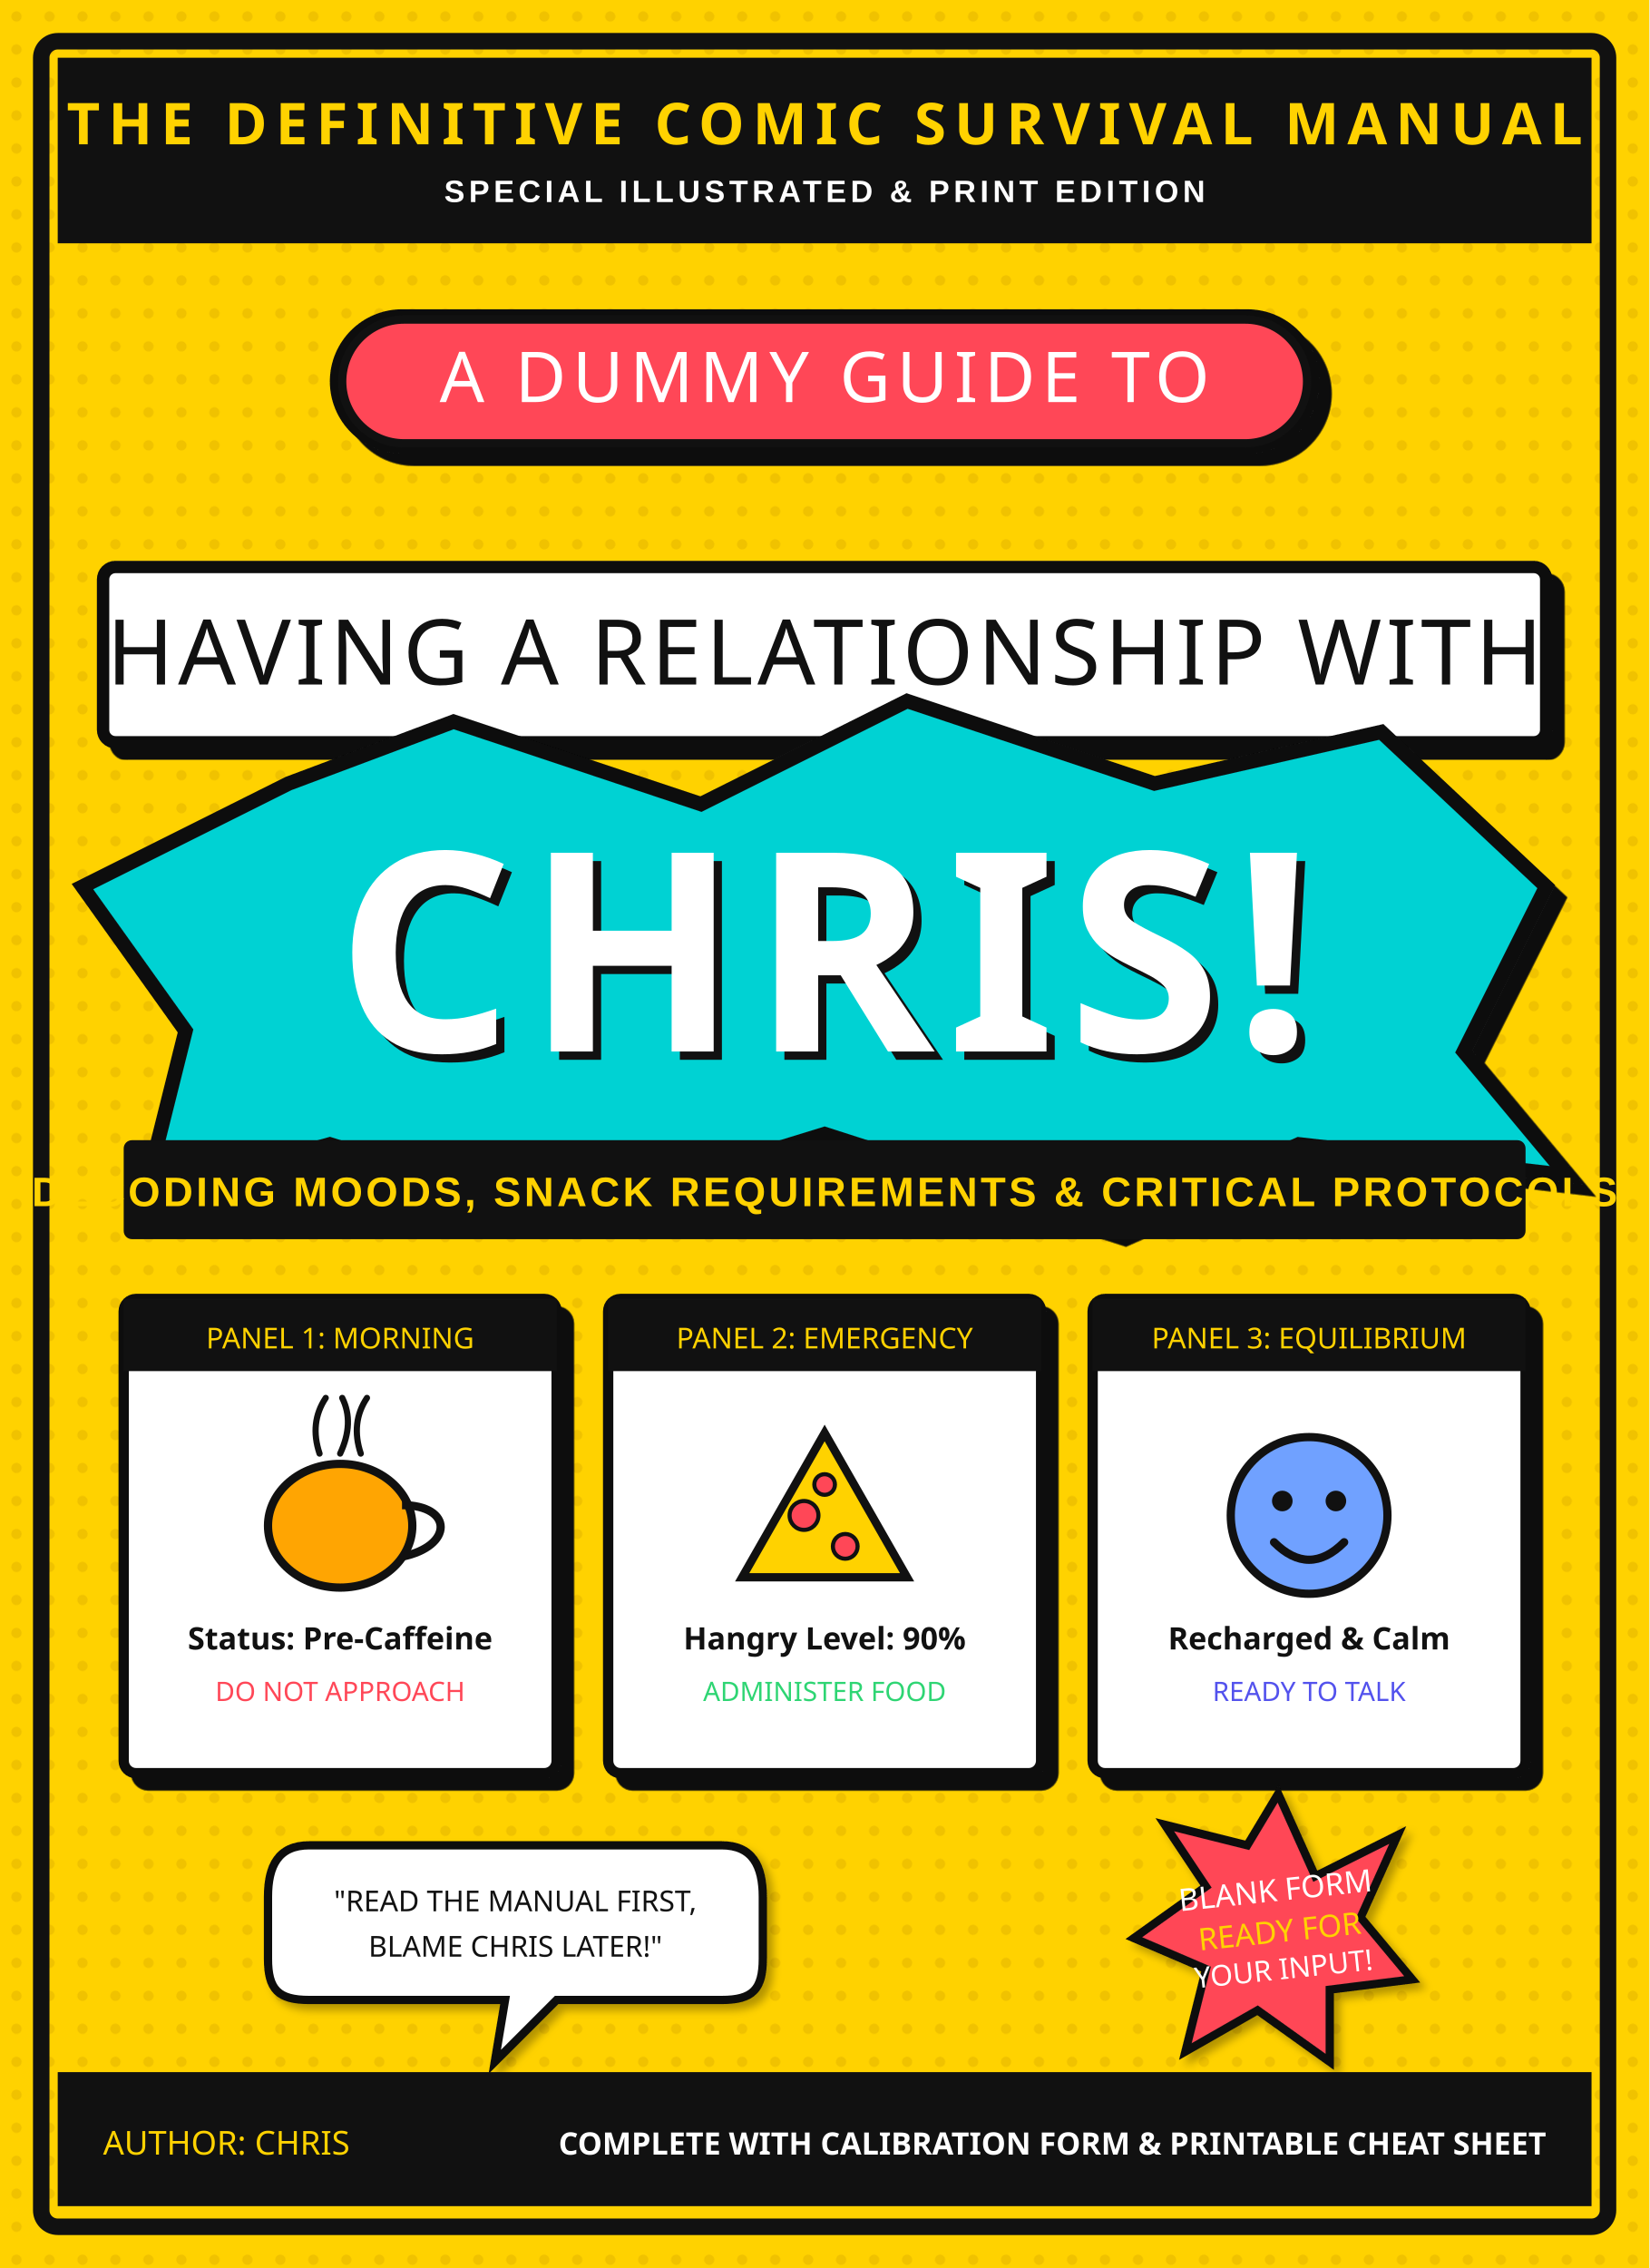
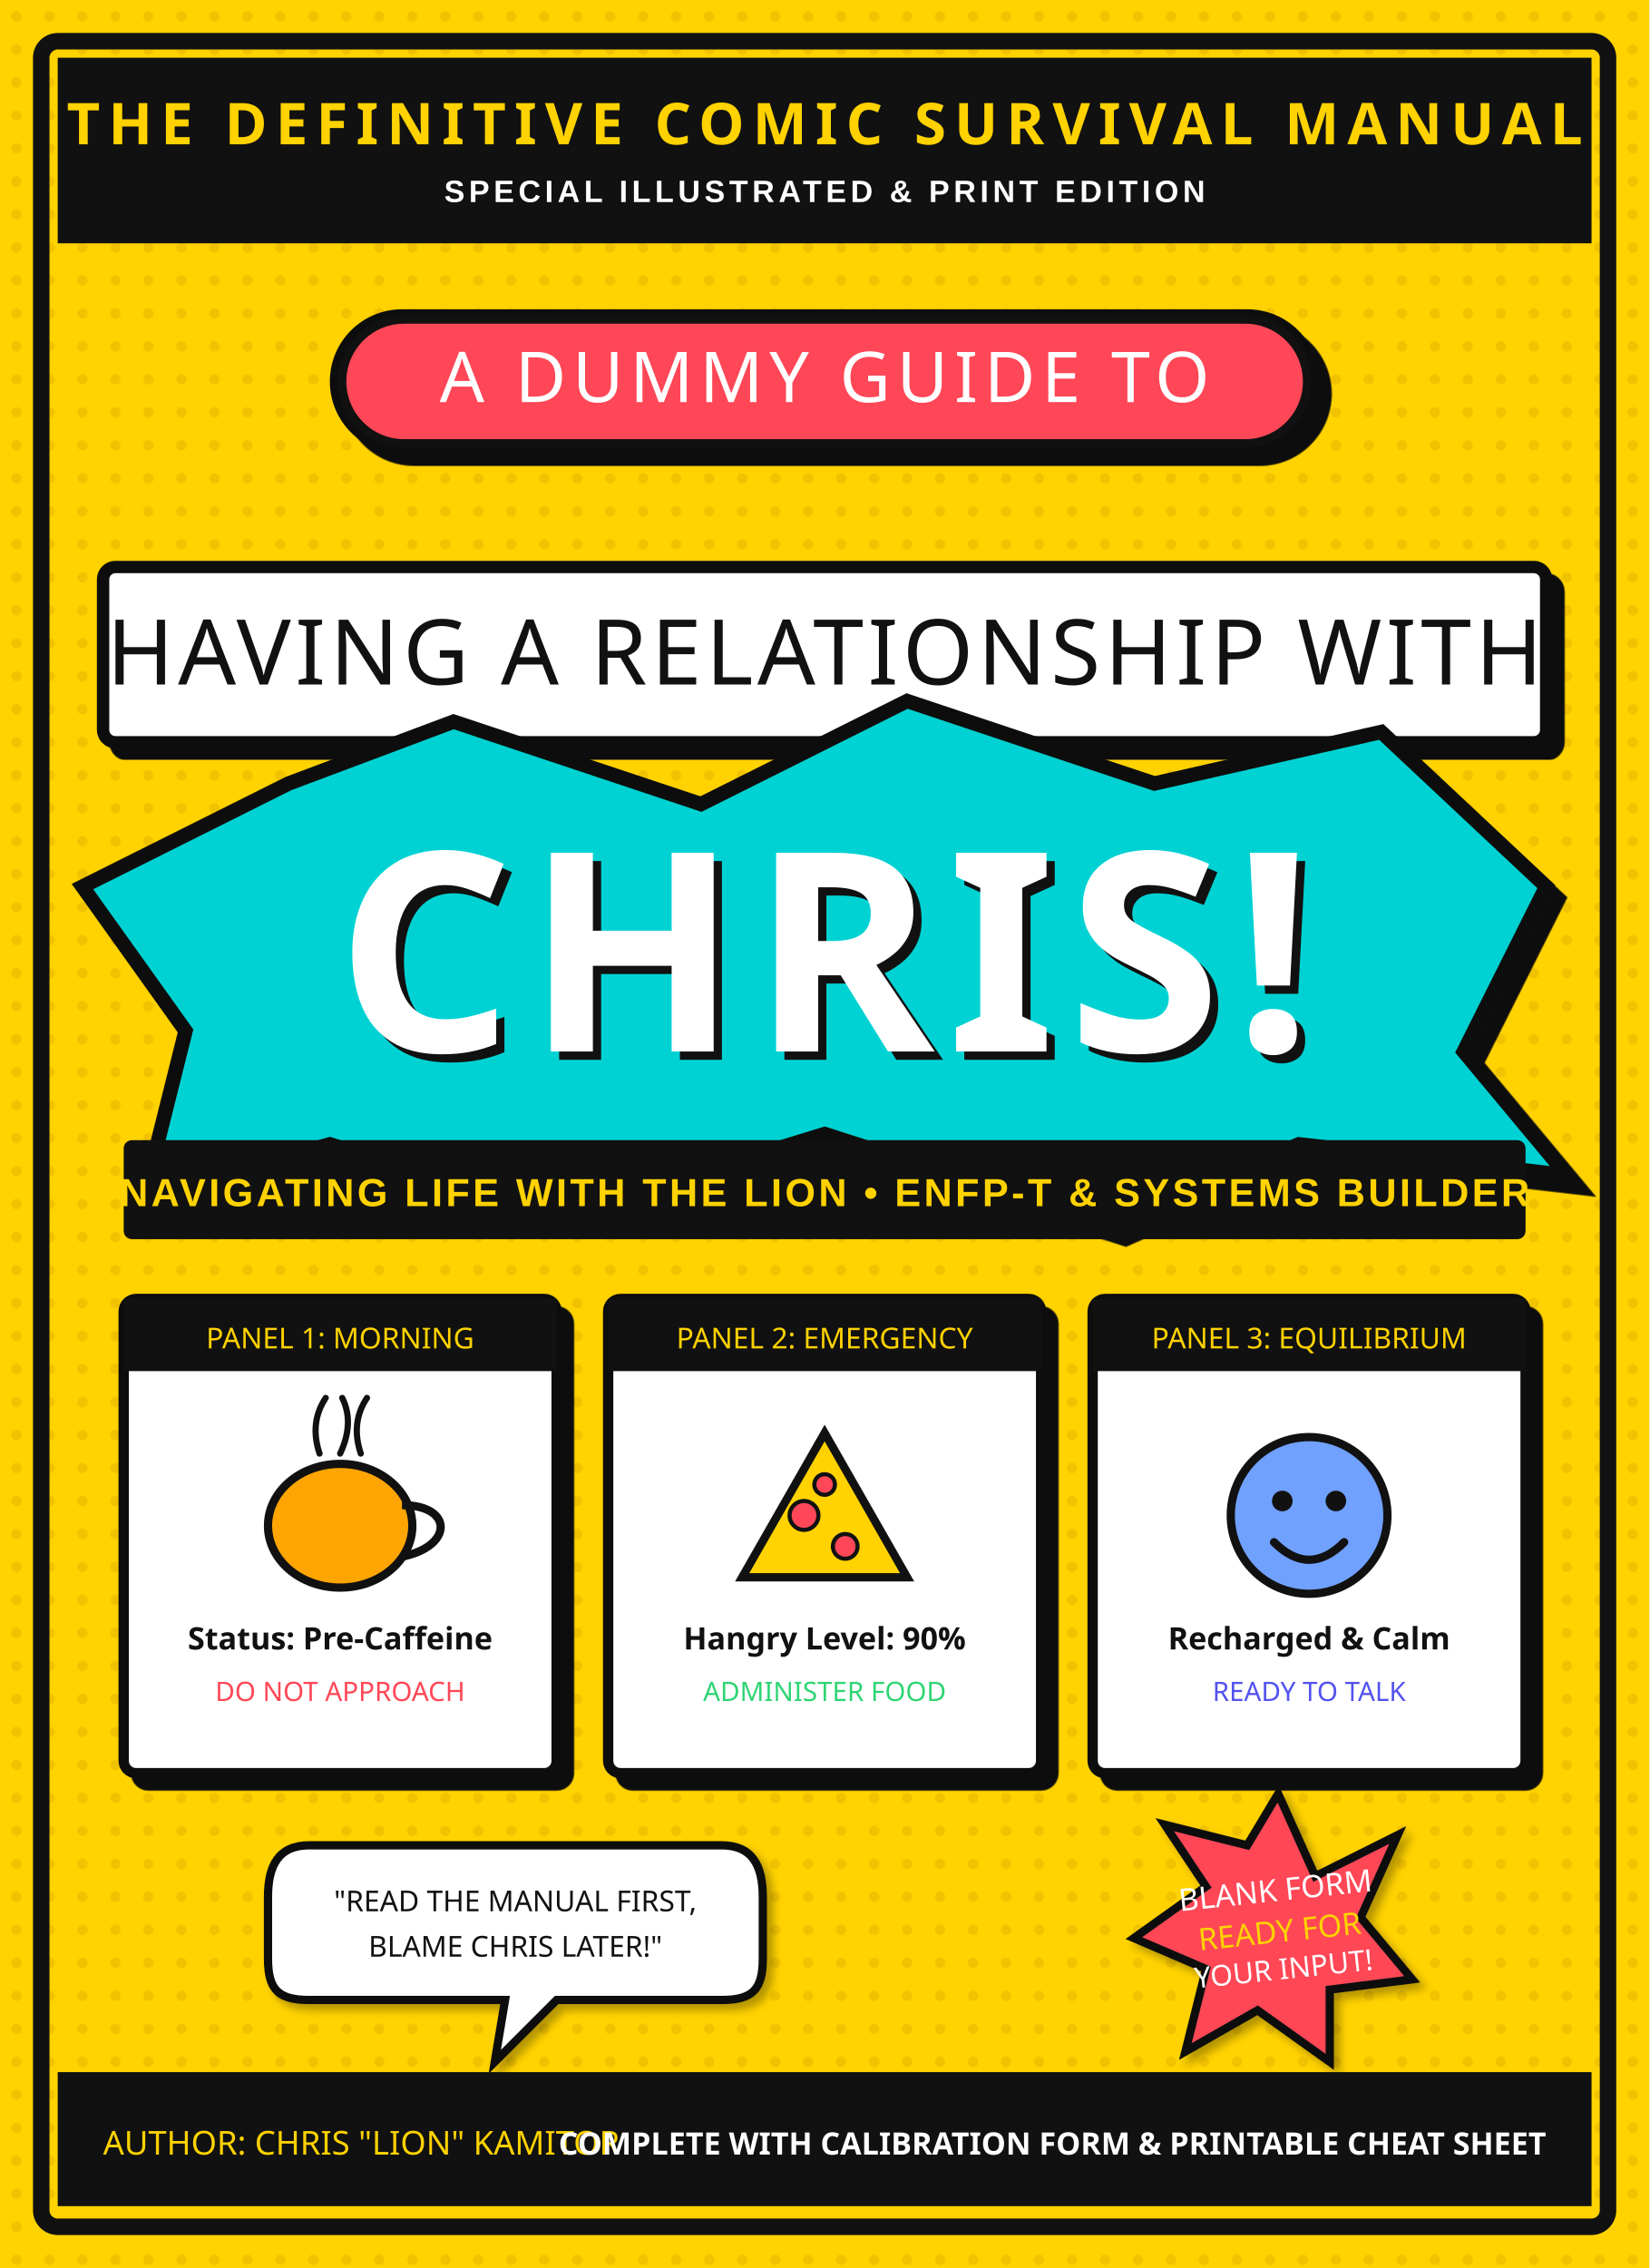
<svg xmlns="http://www.w3.org/2000/svg" viewBox="0 0 800 1100" width="800" height="1100">
  <defs>
    <pattern id="halftone" x="0" y="0" width="16" height="16" patternUnits="userSpaceOnUse">
      <circle cx="8" cy="8" r="2.5" fill="#e6b800" opacity="0.6" />
    </pattern>
    <pattern id="comic-dots" x="0" y="0" width="12" height="12" patternUnits="userSpaceOnUse">
      <circle cx="6" cy="6" r="1.8" fill="#000000" opacity="0.08" />
    </pattern>
    <filter id="comic-shadow" x="-5%" y="-5%" width="115%" height="115%">
      <feDropShadow dx="6" dy="6" stdDeviation="0" flood-color="#111111" flood-opacity="1" />
    </filter>
    <filter id="soft-shadow" x="-10%" y="-10%" width="120%" height="120%">
      <feDropShadow dx="3" dy="3" stdDeviation="2" flood-color="#000000" flood-opacity="0.3" />
    </filter>
  </defs>
  <rect width="800" height="1100" fill="#FFD200" />
  <rect width="800" height="1100" fill="url(#halftone)" />
  <rect x="20" y="20" width="760" height="1060" fill="none" stroke="#111111" stroke-width="8" rx="8" />
  <rect x="28" y="28" width="744" height="90" fill="#111111" />
  <text x="400" y="70" fill="#FFD200" font-family="'Impact', 'Arial Black', sans-serif" font-size="28" letter-spacing="4" text-anchor="middle" font-weight="900">
    THE DEFINITIVE COMIC SURVIVAL MANUAL
  </text>
  <text x="400" y="98" fill="#FFFFFF" font-family="'Trebuchet MS', 'Arial', sans-serif" font-size="15" letter-spacing="2" text-anchor="middle" font-weight="bold">
    SPECIAL ILLUSTRATED &amp; PRINT EDITION
  </text>
  <g transform="translate(400, 185)">
    <rect x="-240" y="-35" width="480" height="70" rx="35" fill="#111111" filter="url(#comic-shadow)" />
    <rect x="-234" y="-30" width="468" height="60" rx="30" fill="#FF4757" stroke="#111111" stroke-width="4" />
    <text x="0" y="10" fill="#FFFFFF" font-family="'Impact', 'Arial Black', sans-serif" font-size="34" letter-spacing="3" text-anchor="middle">
      A DUMMY GUIDE TO
    </text>
  </g>
  <g transform="translate(400, 310)">
    <rect x="-350" y="-35" width="700" height="85" fill="#FFFFFF" stroke="#111111" stroke-width="6" rx="6" filter="url(#comic-shadow)" />
    <text x="0" y="22" fill="#111111" font-family="'Impact', 'Arial Black', sans-serif" font-size="44" letter-spacing="2" text-anchor="middle">
      HAVING A RELATIONSHIP WITH
    </text>
  </g>
  <g transform="translate(400, 470)">
    <path d="M-360,-40 L-260,-90 L-180,-120 L-60,-80 L40,-130 L160,-90 L270,-115 L350,-40 L310,40 L360,100 L230,85 L140,125 L0,80 L-130,120 L-240,85 L-330,110 L-310,30 Z" fill="#00D2D3" stroke="#111111" stroke-width="7" filter="url(#comic-shadow)" />
    <text x="4" y="44" fill="#111111" font-family="'Impact', 'Arial Black', sans-serif" font-size="135" font-weight="900" letter-spacing="6" text-anchor="middle">
      CHRIS!
    </text>
    <text x="0" y="40" fill="#FFFFFF" font-family="'Impact', 'Arial Black', sans-serif" font-size="135" font-weight="900" letter-spacing="6" text-anchor="middle">
      CHRIS!
    </text>
  </g>
  <g transform="translate(400, 575)">
    <rect x="-340" y="-22" width="680" height="48" fill="#111111" rx="4" />
-     <text x="0" y="10" fill="#FFD200" font-family="'Trebuchet MS', 'Arial', sans-serif" font-size="20" font-weight="bold" letter-spacing="1.5" text-anchor="middle">
-       DECODING MOODS, SNACK REQUIREMENTS &amp; CRITICAL PROTOCOLS
+     <text x="0" y="10" fill="#FFD200" font-family="'Trebuchet MS', 'Arial', sans-serif" font-size="19" font-weight="bold" letter-spacing="1.5" text-anchor="middle">
+       NAVIGATING LIFE WITH THE LION • ENFP-T &amp; SYSTEMS BUILDER
    </text>
  </g>
  <g transform="translate(60, 630)">
    <rect width="210" height="230" fill="#FFFFFF" stroke="#111111" stroke-width="5" rx="6" filter="url(#comic-shadow)" />
    <rect x="0" y="0" width="210" height="35" fill="#111111" />
    <text x="105" y="24" fill="#FFD200" font-family="'Arial Black', sans-serif" font-size="14" text-anchor="middle">PANEL 1: MORNING</text>
    <ellipse cx="105" cy="110" rx="35" ry="30" fill="#FFA502" stroke="#111111" stroke-width="4" />
    <path d="M 135 100 C 160 100, 160 120, 135 125" fill="none" stroke="#111111" stroke-width="4" />
    <path d="M 95 75 Q 90 60 98 48 M 105 75 Q 112 60 106 48 M 115 75 Q 110 60 118 48" fill="none" stroke="#111111" stroke-width="3" stroke-linecap="round" />
    <text x="105" y="170" fill="#111111" font-family="'Trebuchet MS', sans-serif" font-size="15" font-weight="bold" text-anchor="middle">Status: Pre-Caffeine</text>
    <text x="105" y="195" fill="#FF4757" font-family="'Arial Black', sans-serif" font-size="13" text-anchor="middle">DO NOT APPROACH</text>
  </g>
  <g transform="translate(295, 630)">
    <rect width="210" height="230" fill="#FFFFFF" stroke="#111111" stroke-width="5" rx="6" filter="url(#comic-shadow)" />
    <rect x="0" y="0" width="210" height="35" fill="#111111" />
    <text x="105" y="24" fill="#FFD200" font-family="'Arial Black', sans-serif" font-size="14" text-anchor="middle">PANEL 2: EMERGENCY</text>
    <path d="M 105 65 L 145 135 L 65 135 Z" fill="#FFD200" stroke="#111111" stroke-width="4" />
    <circle cx="95" cy="105" r="7" fill="#FF4757" stroke="#111111" stroke-width="2" />
    <circle cx="115" cy="120" r="6" fill="#FF4757" stroke="#111111" stroke-width="2" />
    <circle cx="105" cy="90" r="5" fill="#FF4757" stroke="#111111" stroke-width="2" />
    <text x="105" y="170" fill="#111111" font-family="'Trebuchet MS', sans-serif" font-size="15" font-weight="bold" text-anchor="middle">Hangry Level: 90%</text>
    <text x="105" y="195" fill="#2ED573" font-family="'Arial Black', sans-serif" font-size="13" text-anchor="middle">ADMINISTER FOOD</text>
  </g>
  <g transform="translate(530, 630)">
    <rect width="210" height="230" fill="#FFFFFF" stroke="#111111" stroke-width="5" rx="6" filter="url(#comic-shadow)" />
    <rect x="0" y="0" width="210" height="35" fill="#111111" />
    <text x="105" y="24" fill="#FFD200" font-family="'Arial Black', sans-serif" font-size="14" text-anchor="middle">PANEL 3: EQUILIBRIUM</text>
    <circle cx="105" cy="105" r="38" fill="#70A1FF" stroke="#111111" stroke-width="4" />
    <circle cx="92" cy="98" r="5" fill="#111111" />
    <circle cx="118" cy="98" r="5" fill="#111111" />
    <path d="M 88 118 Q 105 135 122 118" fill="none" stroke="#111111" stroke-width="4" stroke-linecap="round" />
    <text x="105" y="170" fill="#111111" font-family="'Trebuchet MS', sans-serif" font-size="15" font-weight="bold" text-anchor="middle">Recharged &amp; Calm</text>
    <text x="105" y="195" fill="#5352ED" font-family="'Arial Black', sans-serif" font-size="13" text-anchor="middle">READY TO TALK</text>
  </g>
  <g transform="translate(130, 895)">
    <path d="M 20 0 L 220 0 C 235 0 240 10 240 25 L 240 55 C 240 70 235 75 220 75 L 140 75 L 110 105 L 115 75 L 20 75 C 5 75 0 70 0 55 L 0 25 C 0 10 5 0 20 0 Z" fill="#FFFFFF" stroke="#111111" stroke-width="4" filter="url(#soft-shadow)" />
    <text x="120" y="32" fill="#111111" font-family="'Arial Black', sans-serif" font-size="14" text-anchor="middle">"READ THE MANUAL FIRST,</text>
    <text x="120" y="54" fill="#111111" font-family="'Arial Black', sans-serif" font-size="14" text-anchor="middle">BLAME CHRIS LATER!"</text>
  </g>
  <g transform="translate(620, 930)">
    <path d="M 0 -60 L 18 -20 L 58 -40 L 40 0 L 65 30 L 25 35 L 25 70 L -10 45 L -45 65 L -35 25 L -70 10 L -35 -15 L -55 -45 L -15 -35 Z" fill="#FF4757" stroke="#111111" stroke-width="4" filter="url(#soft-shadow)" />
    <text x="0" y="-8" fill="#FFFFFF" font-family="'Impact', 'Arial Black', sans-serif" font-size="15" text-anchor="middle" transform="rotate(-6)">
      BLANK FORM
    </text>
    <text x="0" y="12" fill="#FFD200" font-family="'Impact', 'Arial Black', sans-serif" font-size="15" text-anchor="middle" transform="rotate(-6)">
      READY FOR
    </text>
    <text x="0" y="30" fill="#FFFFFF" font-family="'Impact', 'Arial Black', sans-serif" font-size="14" text-anchor="middle" transform="rotate(-6)">
      YOUR INPUT!
    </text>
  </g>
  <rect x="28" y="1005" width="744" height="65" fill="#111111" />
  <text x="50" y="1045" fill="#FFD200" font-family="'Arial Black', sans-serif" font-size="16">
-     AUTHOR: CHRIS
+     AUTHOR: CHRIS "LION" KAMITOR
  </text>
  <text x="750" y="1045" fill="#FFFFFF" font-family="'Trebuchet MS', sans-serif" font-size="15" font-weight="bold" text-anchor="end">
    COMPLETE WITH CALIBRATION FORM &amp; PRINTABLE CHEAT SHEET
  </text>
</svg>
